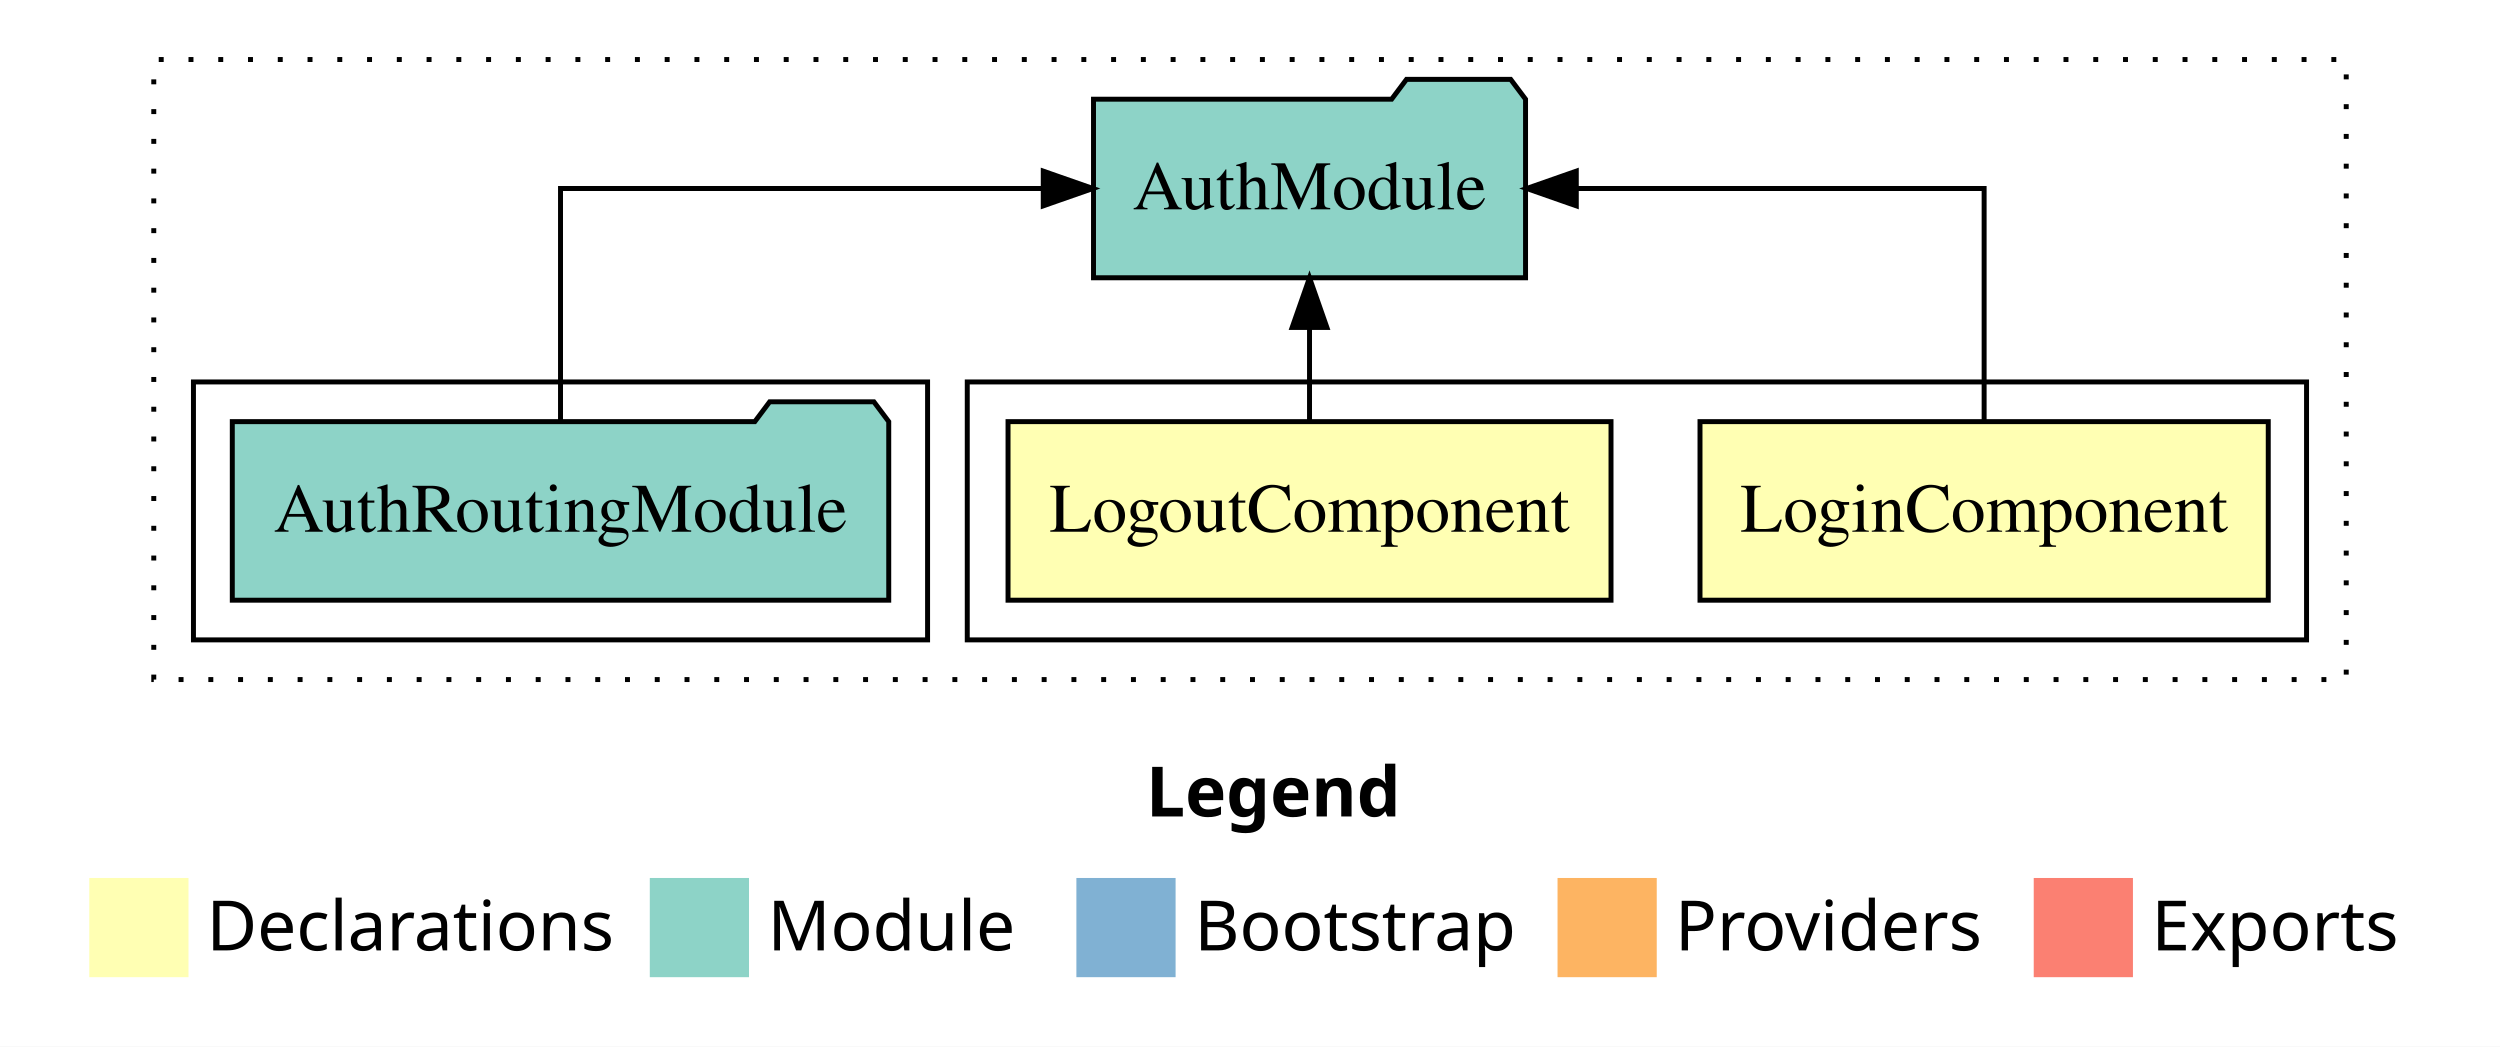
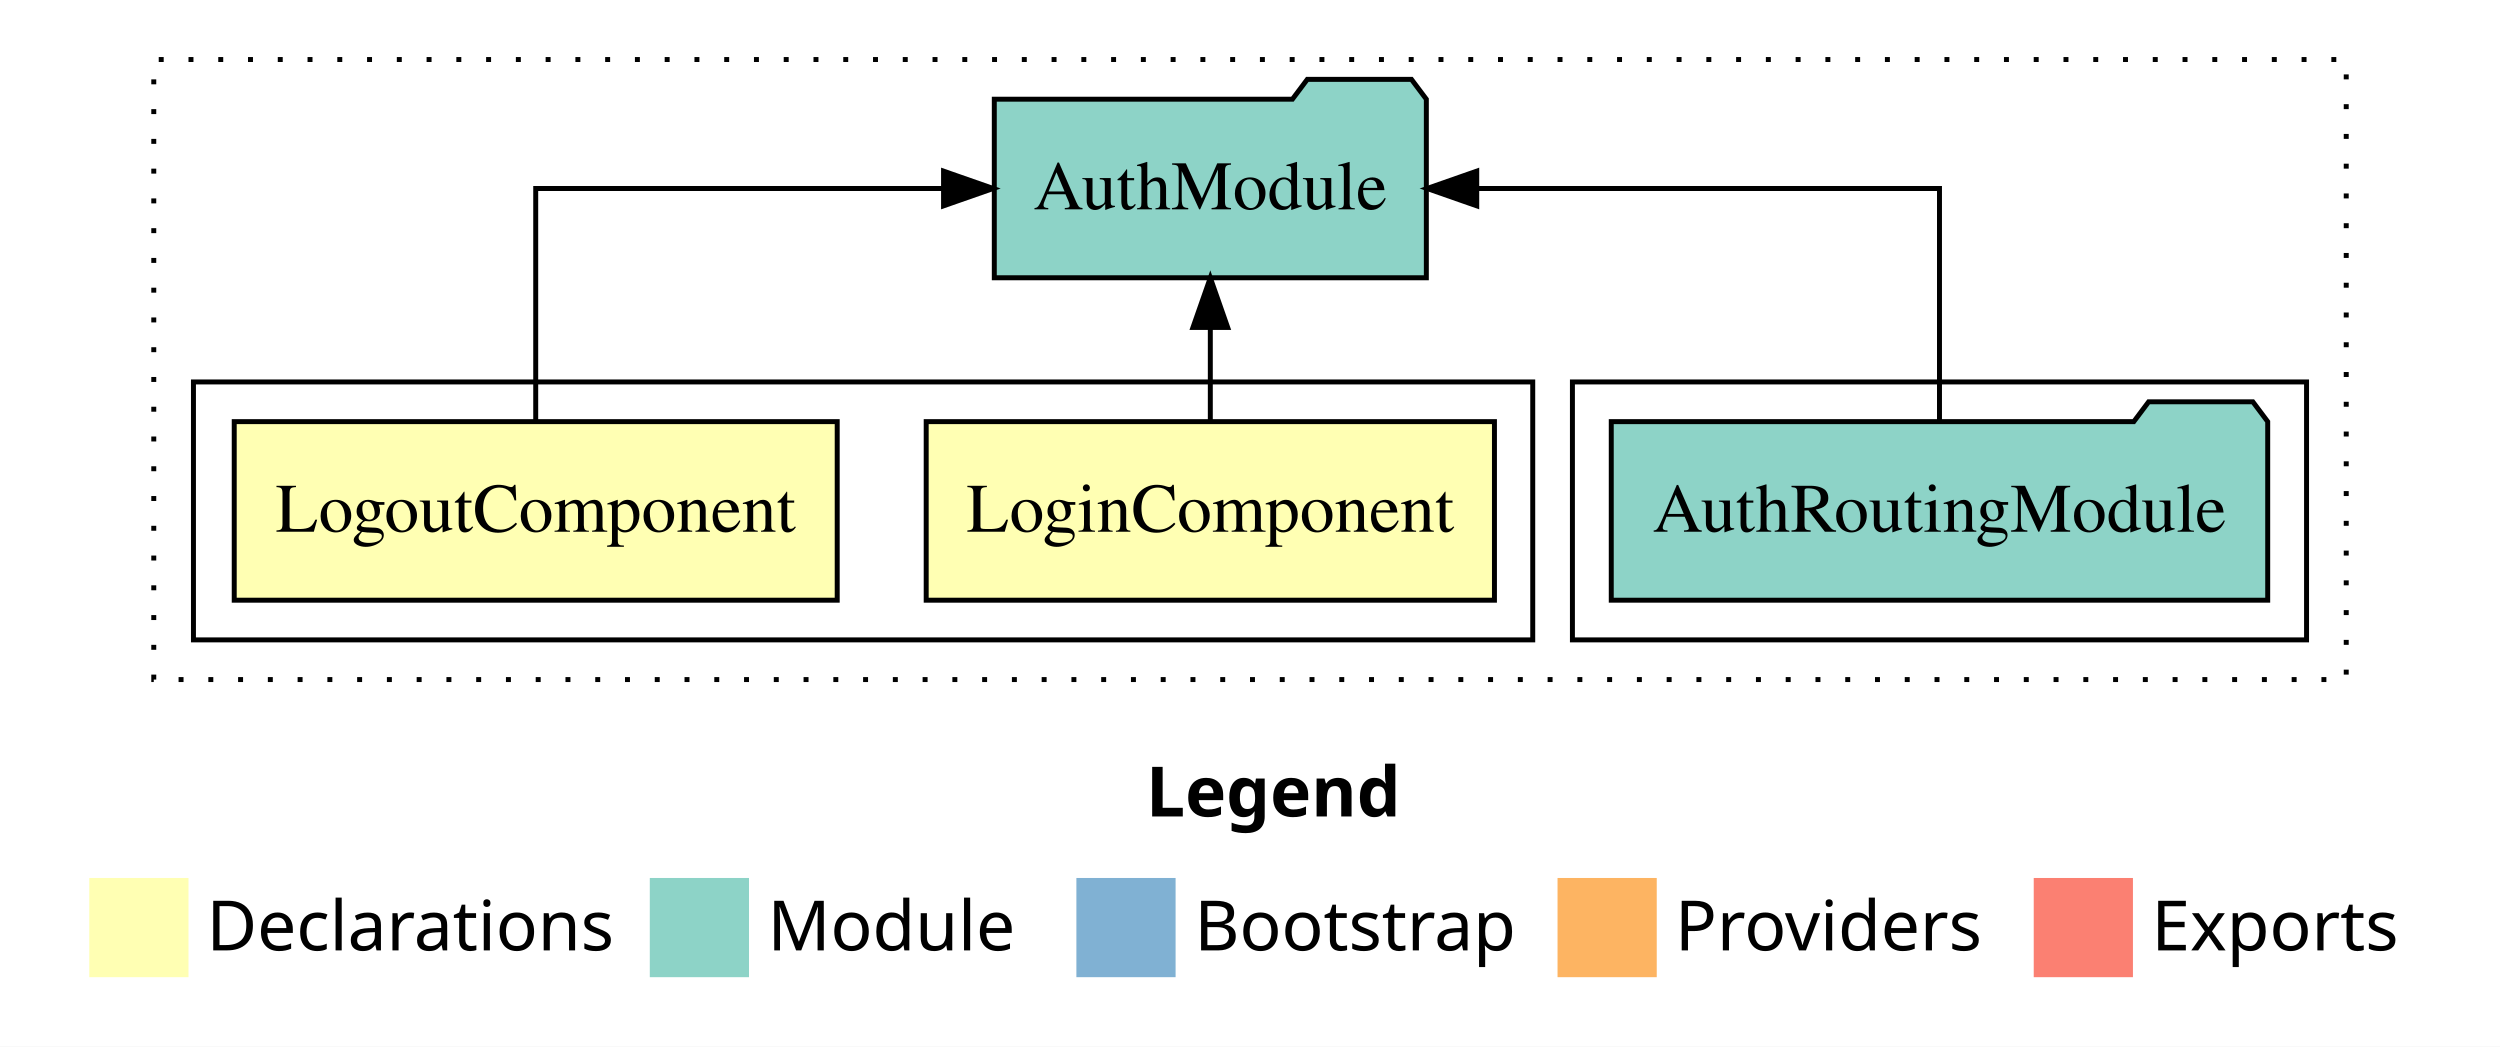
<svg xmlns="http://www.w3.org/2000/svg" width="504pt" height="211pt" viewBox="0.00 0.00 504.00 211.00">
  <g id="graph0" class="graph" transform="scale(1 1) rotate(0) translate(4 207)">
    <polygon fill="white" stroke="transparent" points="-4,4 -4,-207 500,-207 500,4 -4,4" />
    <text text-anchor="start" x="227.01" y="-42.4" font-family="Times-12" font-weight="bold" font-size="14.00">Legend</text>
    <polygon fill="#ffffb3" stroke="transparent" points="14,-10 14,-30 34,-30 34,-10 14,-10" />
    <text text-anchor="start" x="37.63" y="-15.4" font-family="Times-12" font-size="14.00">  Declarations</text>
    <polygon fill="#8dd3c7" stroke="transparent" points="127,-10 127,-30 147,-30 147,-10 127,-10" />
    <text text-anchor="start" x="150.73" y="-15.4" font-family="Times-12" font-size="14.00">  Module</text>
    <polygon fill="#80b1d3" stroke="transparent" points="213,-10 213,-30 233,-30 233,-10 213,-10" />
    <text text-anchor="start" x="236.78" y="-15.4" font-family="Times-12" font-size="14.00">  Bootstrap</text>
    <polygon fill="#fdb462" stroke="transparent" points="310,-10 310,-30 330,-30 330,-10 310,-10" />
    <text text-anchor="start" x="333.67" y="-15.4" font-family="Times-12" font-size="14.00">  Providers</text>
    <polygon fill="#fb8072" stroke="transparent" points="406,-10 406,-30 426,-30 426,-10 406,-10" />
    <text text-anchor="start" x="429.73" y="-15.4" font-family="Times-12" font-size="14.00">  Exports</text>
    <g id="clust1" class="cluster">
      <polygon fill="none" stroke="black" stroke-dasharray="1,5" points="27,-70 27,-195 469,-195 469,-70 27,-70" />
    </g>
+     <g id="clust5" class="cluster">
+       <polygon fill="none" stroke="black" points="313,-78 313,-130 461,-130 461,-78 313,-78" />
+     </g>
    <g id="clust2" class="cluster">
-       <polygon fill="none" stroke="black" points="191,-78 191,-130 461,-130 461,-78 191,-78" />
-     </g>
-     <g id="clust5" class="cluster">
-       <polygon fill="none" stroke="black" points="35,-78 35,-130 183,-130 183,-78 35,-78" />
+       <polygon fill="none" stroke="black" points="35,-78 35,-130 305,-130 305,-78 35,-78" />
    </g>
    <g id="node1" class="node">
-       <polygon fill="#ffffb3" stroke="black" points="453.28,-122 338.72,-122 338.72,-86 453.28,-86 453.28,-122" />
-       <text text-anchor="middle" x="396" y="-99.8" font-family="Times,serif" font-size="14.00">LoginComponent</text>
+       <polygon fill="#ffffb3" stroke="black" points="297.28,-122 182.72,-122 182.72,-86 297.28,-86 297.28,-122" />
+       <text text-anchor="middle" x="240" y="-99.8" font-family="Times,serif" font-size="14.00">LoginComponent</text>
    </g>
    <g id="node3" class="node">
-       <polygon fill="#8dd3c7" stroke="black" points="303.55,-187 300.55,-191 279.55,-191 276.55,-187 216.45,-187 216.45,-151 303.55,-151 303.55,-187" />
-       <text text-anchor="middle" x="260" y="-164.8" font-family="Times,serif" font-size="14.00">AuthModule</text>
+       <polygon fill="#8dd3c7" stroke="black" points="283.55,-187 280.55,-191 259.55,-191 256.55,-187 196.45,-187 196.45,-151 283.55,-151 283.55,-187" />
+       <text text-anchor="middle" x="240" y="-164.8" font-family="Times,serif" font-size="14.00">AuthModule</text>
    </g>
    <g id="edge1" class="edge">
-       <path fill="none" stroke="black" d="M396,-122.11C396,-141.34 396,-169 396,-169 396,-169 313.78,-169 313.78,-169" />
-       <polygon fill="black" stroke="black" points="313.78,-165.5 303.78,-169 313.78,-172.5 313.78,-165.5" />
+       <path fill="none" stroke="black" d="M240,-122.11C240,-122.11 240,-140.99 240,-140.99" />
+       <polygon fill="black" stroke="black" points="236.5,-140.99 240,-150.99 243.5,-140.99 236.5,-140.99" />
    </g>
    <g id="node2" class="node">
-       <polygon fill="#ffffb3" stroke="black" points="320.78,-122 199.22,-122 199.22,-86 320.78,-86 320.78,-122" />
-       <text text-anchor="middle" x="260" y="-99.8" font-family="Times,serif" font-size="14.00">LogoutComponent</text>
+       <polygon fill="#ffffb3" stroke="black" points="164.78,-122 43.22,-122 43.22,-86 164.78,-86 164.78,-122" />
+       <text text-anchor="middle" x="104" y="-99.8" font-family="Times,serif" font-size="14.00">LogoutComponent</text>
    </g>
    <g id="edge2" class="edge">
-       <path fill="none" stroke="black" d="M260,-122.11C260,-122.11 260,-140.99 260,-140.99" />
-       <polygon fill="black" stroke="black" points="256.5,-140.99 260,-150.99 263.5,-140.99 256.5,-140.99" />
+       <path fill="none" stroke="black" d="M104,-122.11C104,-141.34 104,-169 104,-169 104,-169 186.22,-169 186.22,-169" />
+       <polygon fill="black" stroke="black" points="186.22,-172.5 196.22,-169 186.22,-165.5 186.22,-172.5" />
    </g>
    <g id="node4" class="node">
-       <polygon fill="#8dd3c7" stroke="black" points="175.17,-122 172.17,-126 151.17,-126 148.17,-122 42.83,-122 42.83,-86 175.17,-86 175.17,-122" />
-       <text text-anchor="middle" x="109" y="-99.8" font-family="Times,serif" font-size="14.00">AuthRoutingModule</text>
+       <polygon fill="#8dd3c7" stroke="black" points="453.17,-122 450.17,-126 429.17,-126 426.17,-122 320.83,-122 320.83,-86 453.17,-86 453.17,-122" />
+       <text text-anchor="middle" x="387" y="-99.8" font-family="Times,serif" font-size="14.00">AuthRoutingModule</text>
    </g>
    <g id="edge3" class="edge">
-       <path fill="none" stroke="black" d="M109,-122.11C109,-141.34 109,-169 109,-169 109,-169 206.32,-169 206.32,-169" />
-       <polygon fill="black" stroke="black" points="206.32,-172.5 216.32,-169 206.32,-165.5 206.32,-172.5" />
+       <path fill="none" stroke="black" d="M387,-122.11C387,-141.34 387,-169 387,-169 387,-169 293.71,-169 293.71,-169" />
+       <polygon fill="black" stroke="black" points="293.71,-165.5 283.71,-169 293.71,-172.5 293.71,-165.5" />
    </g>
  </g>
</svg>
